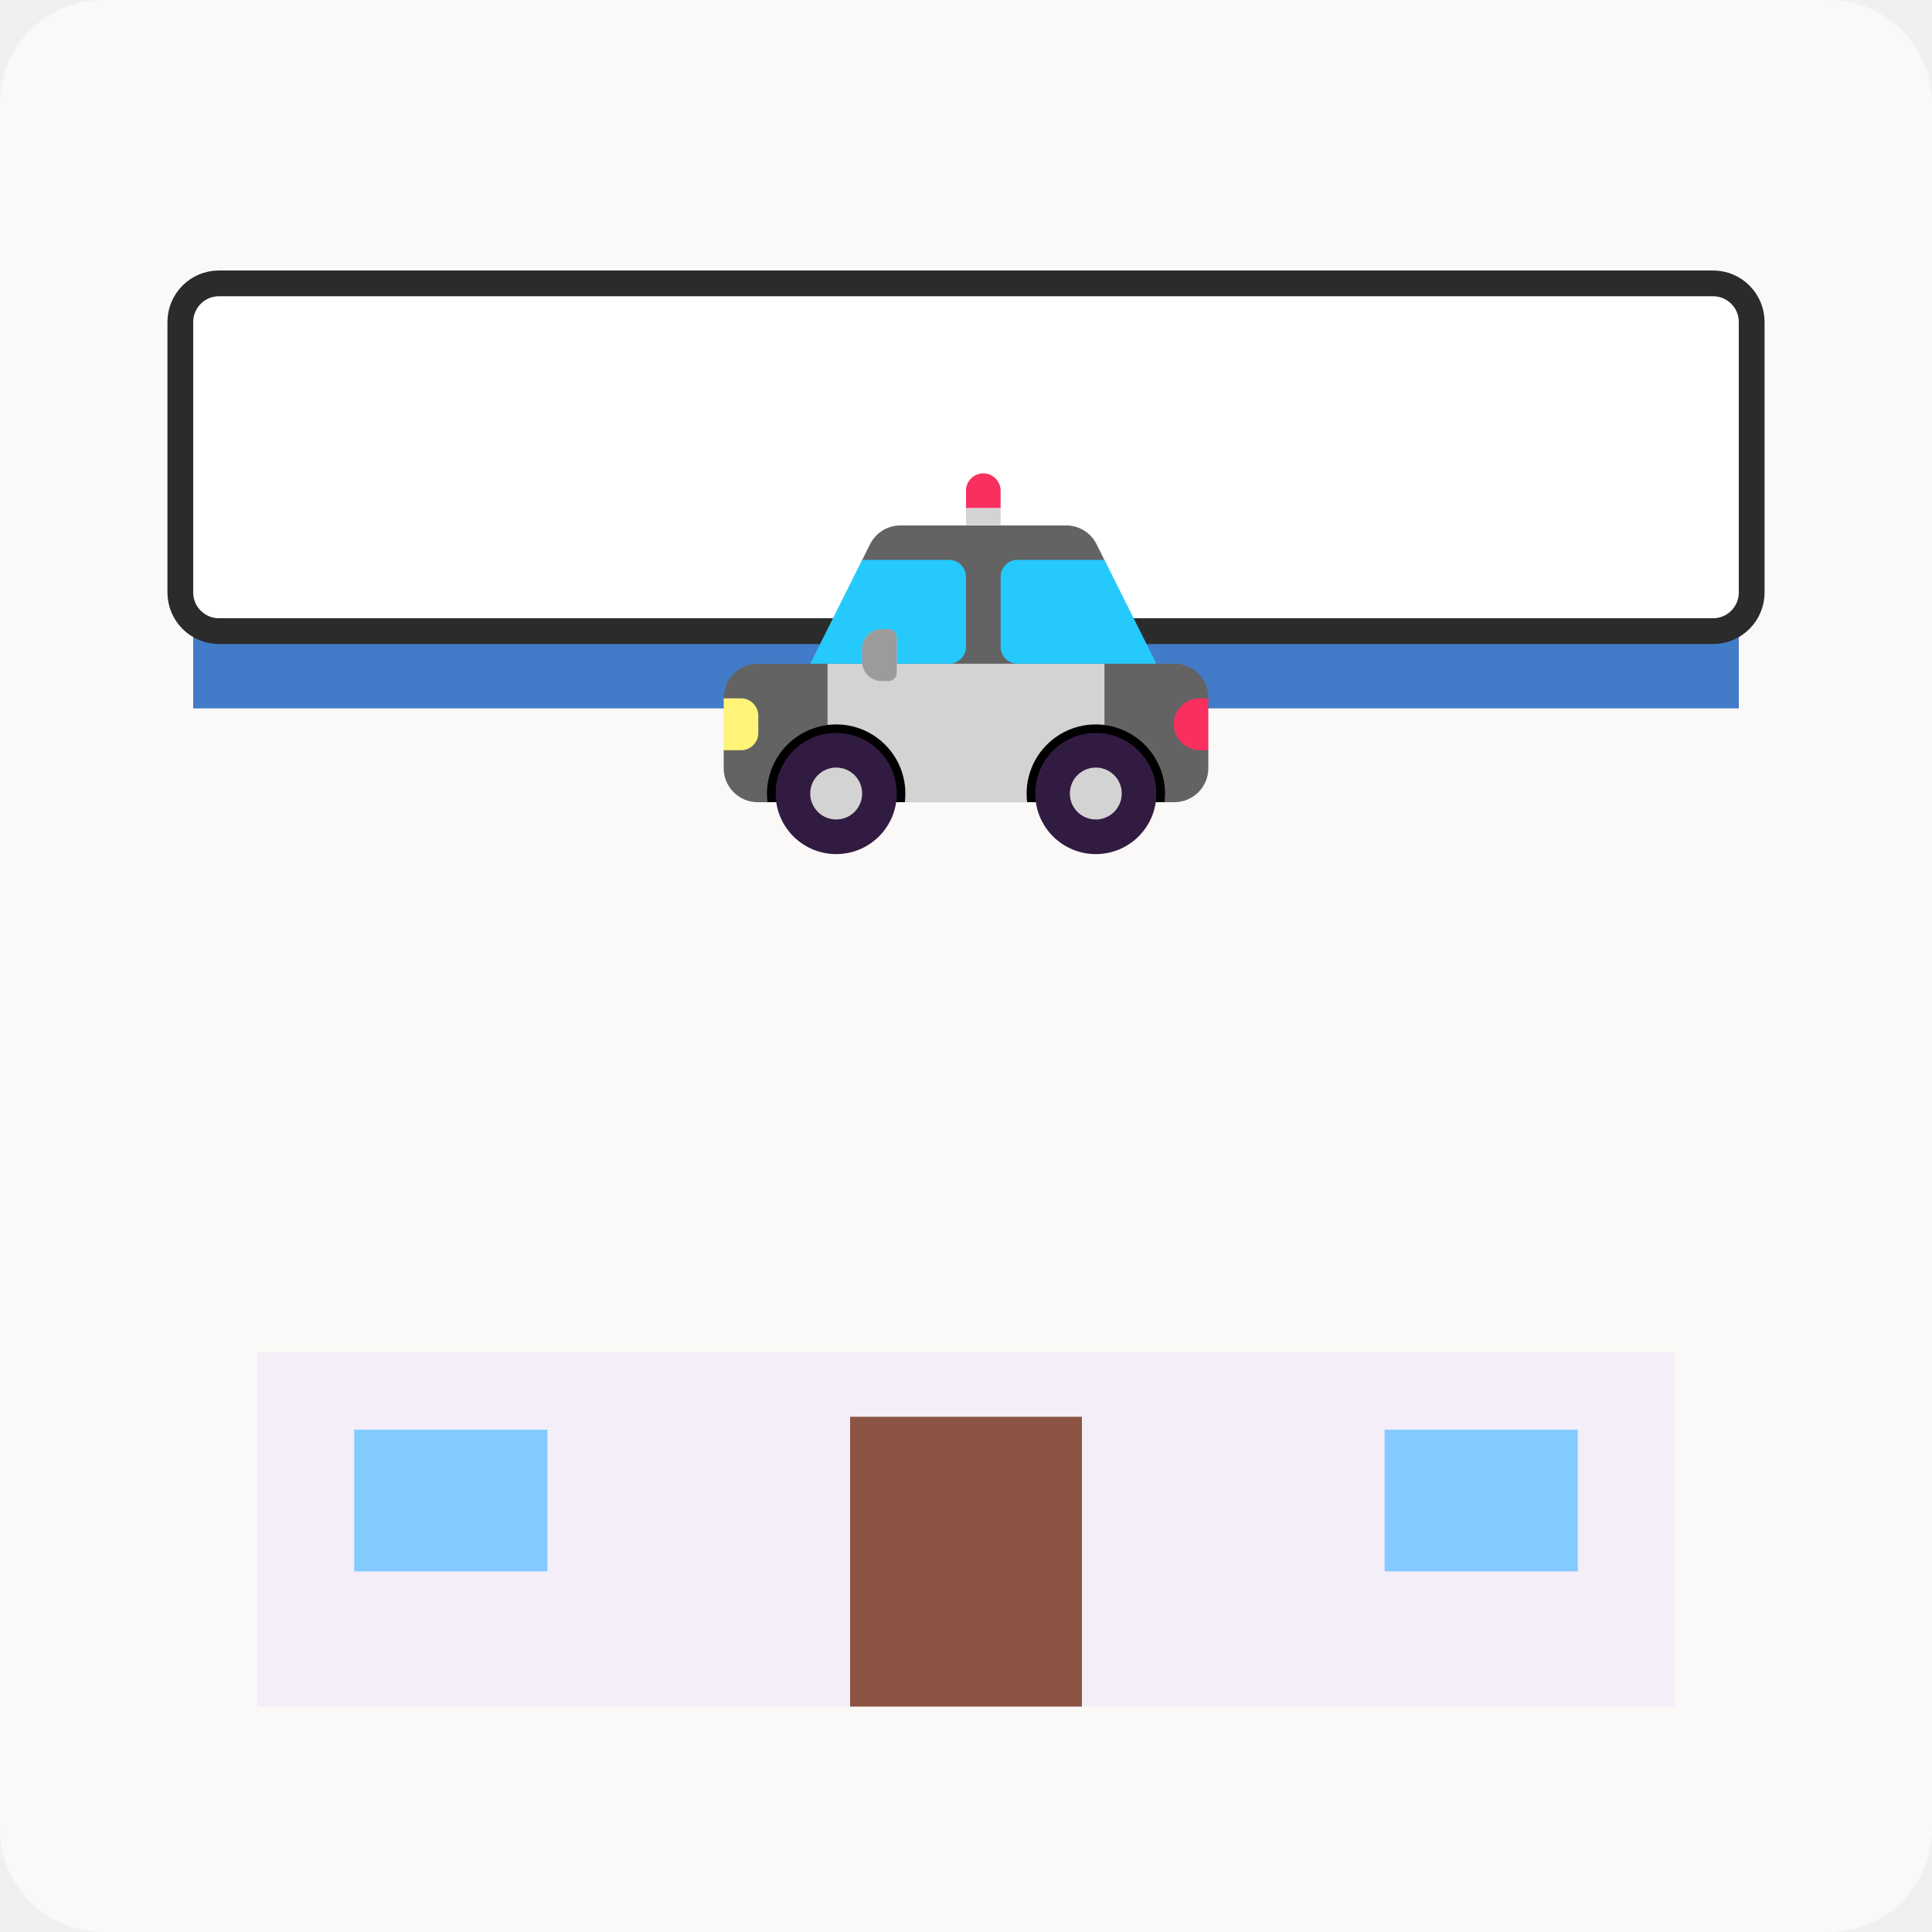
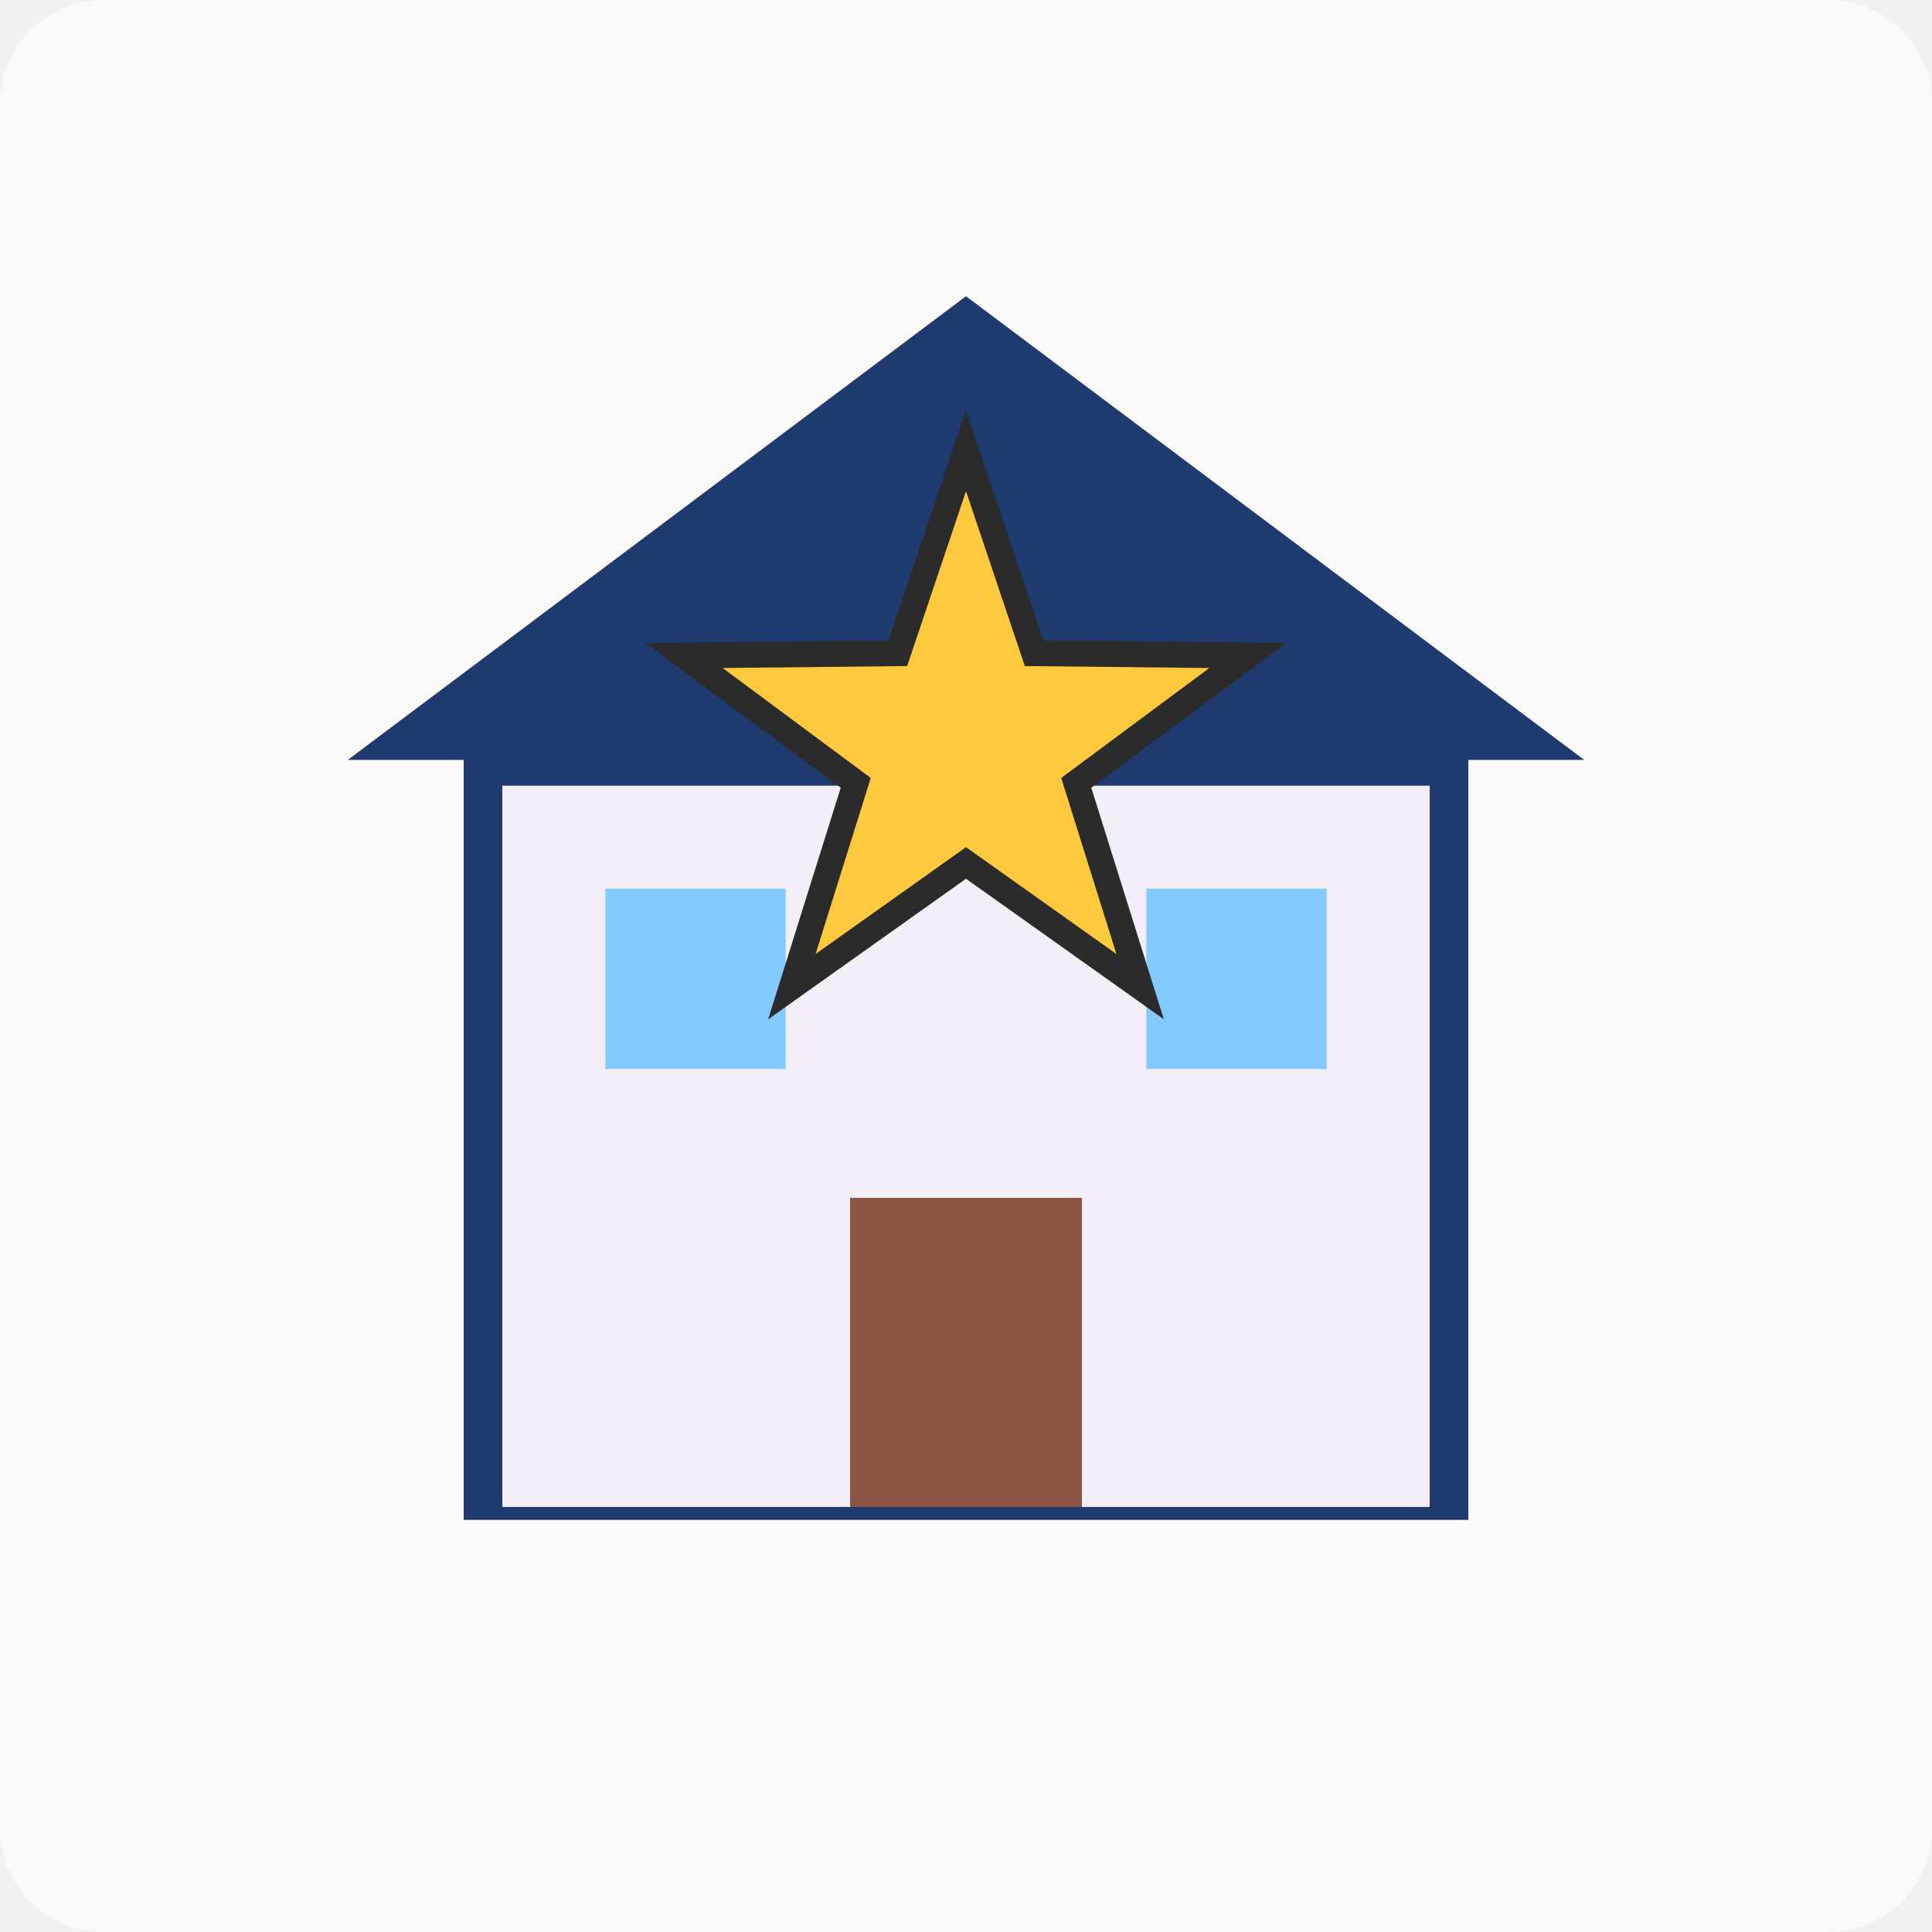
<svg xmlns="http://www.w3.org/2000/svg" width="300" height="300" viewBox="0 0 300 300" role="img">
  <rect width="300" height="300" fill="#FAF9F7" rx="16" />
-   <path fill="#F3EEF8" d="M40 210h220v55H40z" />
-   <path fill="#8C5543" d="M132 220h36v45h-36z" />
-   <path fill="#83CBFF" d="M55 222h30v22H55zm160 0h30v22h-30z" />
-   <path fill="#427BC7" d="M30 90h240v20H30z" />
-   <path fill="#FFFFFF" stroke="#2B2B2B" stroke-width="4" d="M34 44h232a6 6 0 0 1 6 6v42a6 6 0 0 1-6 6H34a6 6 0 0 1-6-6V50a6 6 0 0 1 6-6" />
-   <svg x="52" y="52" width="196" height="86" viewBox="0 0 32 32">
-     <g fill="none">
-       <path fill="#000" d="M4 21h24v6H4z" />
-       <path fill="#636363" d="M21.79 11.01c.74 0 1.42.42 1.75 1.08l.452.904l.94 3.003L26.996 19h1.046c1.08 0 1.959.879 1.959 1.957l-.386 1.52l.386 1.519v1.046c0 1.08-.88 1.958-1.96 1.958h-.571q.03-.245.031-.5a4 4 0 1 0-7.97.5h-7.06q.03-.245.03-.5a4 4 0 1 0-7.97.5h-.57A1.96 1.96 0 0 1 2 25.042v-1.038l1.32-1.498L2 21.008c0-1.15.88-1.998 1.96-1.998L7 19.009l2.197-2.911l.808-3.098l.455-.91a1.96 1.96 0 0 1 1.75-1.08z" />
-       <path fill="#321b41" d="M12 26.5a3.5 3.5 0 1 1-7 0a3.5 3.5 0 0 1 7 0m15 0a3.5 3.5 0 1 1-7 0a3.5 3.5 0 0 1 7 0" />
-       <path fill="#d3d3d3" d="M16 10h2v1h-2zM8 22.53V19h16v3.53q-.245-.03-.5-.03a4 4 0 0 0-3.97 4.5h-7.06q.03-.245.03-.5A4 4 0 0 0 8 22.53m2 3.97a1.5 1.5 0 1 1-3 0a1.5 1.5 0 0 1 3 0m15 0a1.5 1.5 0 1 1-3 0a1.5 1.5 0 0 1 3 0" />
-       <path fill="#fff478" d="M4 22c0-.55-.45-1-1-1H2v3h1c.55 0 1-.45 1-1z" />
-       <path fill="#f92f60" fill-rule="evenodd" d="M16 9c0-.55.45-1 1-1s1 .45 1 1v1h-2zm12 13.57c-.04-.86.65-1.57 1.5-1.57h.5v3h-.45c-.81 0-1.51-.62-1.55-1.43" clip-rule="evenodd" />
-       <path fill="#26c9fc" d="M15.02 19H7l3-6h5.02c.54 0 .98.44.98.98v4.04c0 .54-.44.98-.98.98m3.96 0H27l-3-6h-5.02c-.54 0-.98.44-.98.98v4.04c0 .54.44.98.98.98" />
-       <path fill="#d3d3d3" d="M11.13 20h.39c.27 0 .48-.22.48-.48v-2.04a.48.48 0 0 0-.48-.48h-.39c-.62 0-1.13.51-1.13 1.13v.74c0 .63.51 1.13 1.13 1.13" />
-       <path fill="#9b9b9b" d="M11.13 20h.39c.27 0 .48-.22.48-.48v-2.04a.48.48 0 0 0-.48-.48h-.39c-.62 0-1.13.51-1.13 1.13v.74c0 .63.51 1.13 1.13 1.13" />
-     </g>
-   </svg>
+   <path fill="#1E3A6E" d="M150 46 L246 118 L228 118 L228 236 L72 236 L72 118 L54 118 Z" />
+   <path fill="#F3EEF8" d="M78 122h144v112H78z" />
+   <path fill="#8C5543" d="M132 186h36v48h-36z" />
+   <path fill="#83CBFF" d="M94 138h28v28H94zm84 0h28v28h-28z" />
+   <path fill="#FFC93D" stroke="#2B2B2B" stroke-width="4" d="M 150.00 70.00 L 160.58 101.44 L 193.75 101.79 L 167.12 121.56 L 177.04 153.21 L 150.00 134.00 L 122.96 153.21 L 132.88 121.56 L 106.25 101.79 L 139.42 101.44 Z" />
</svg>
